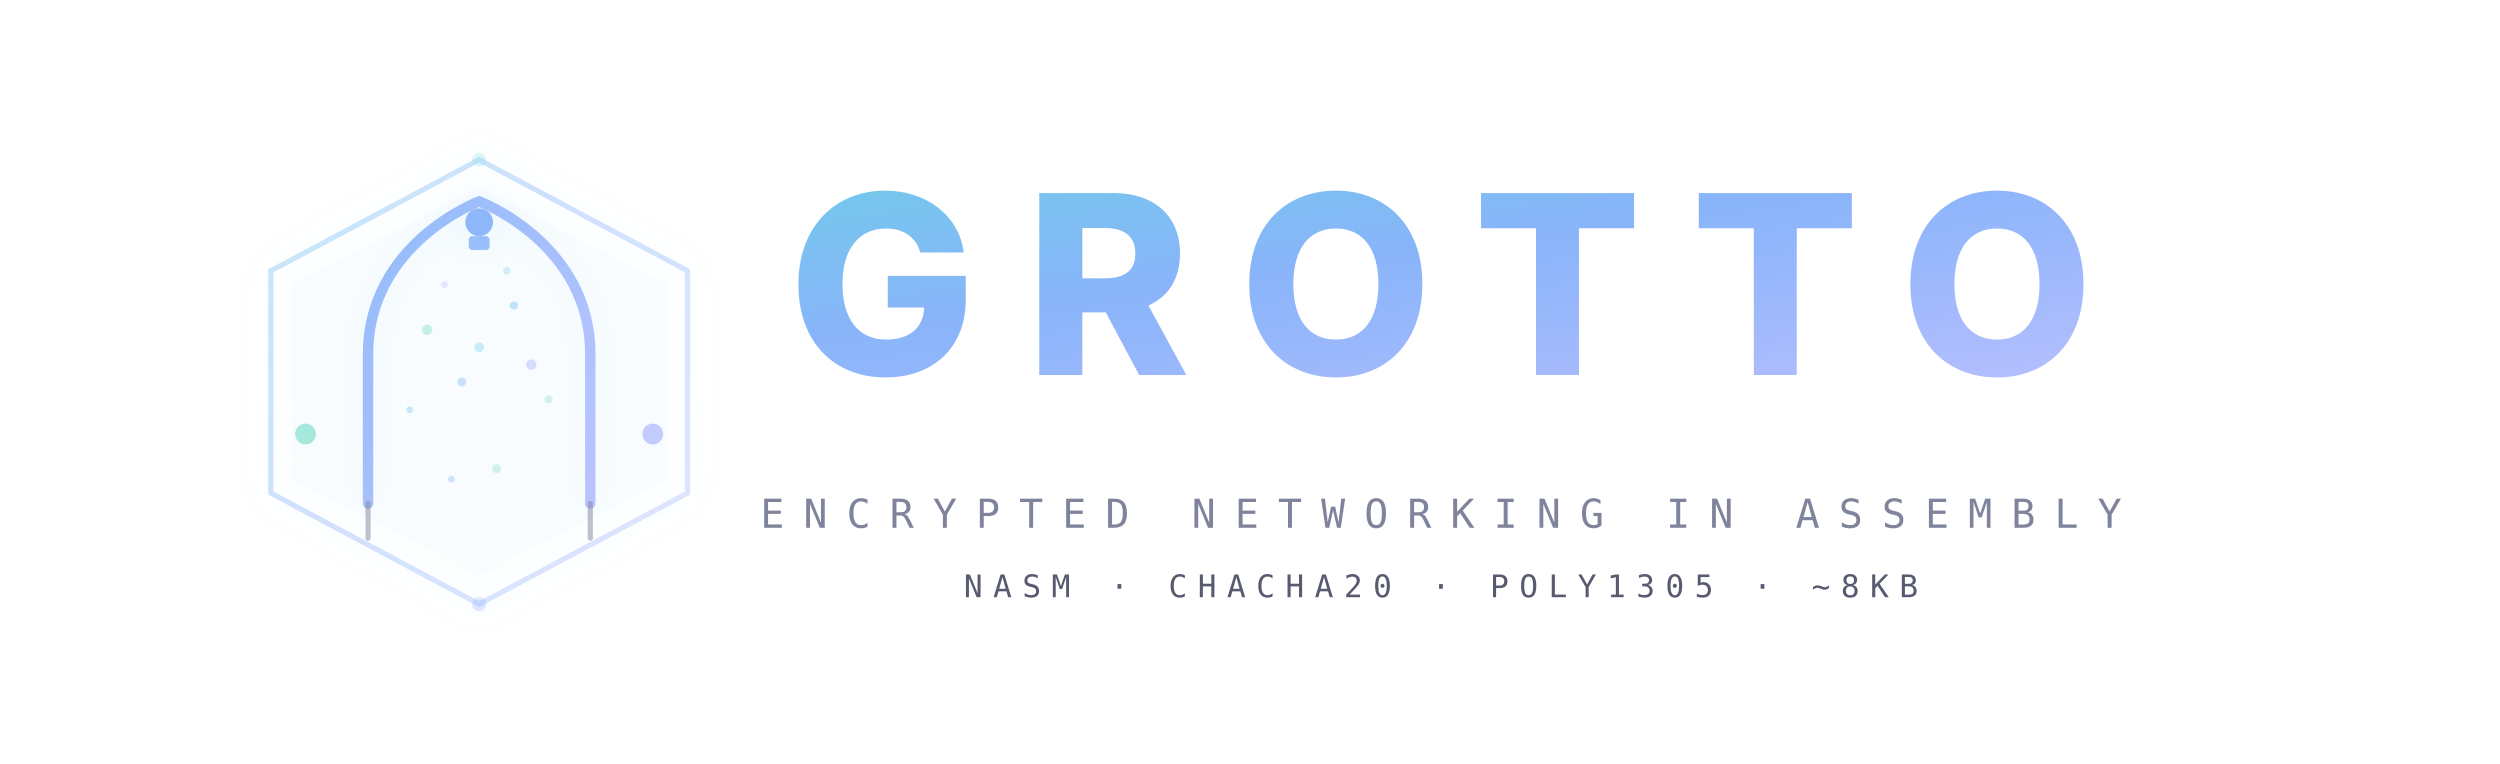
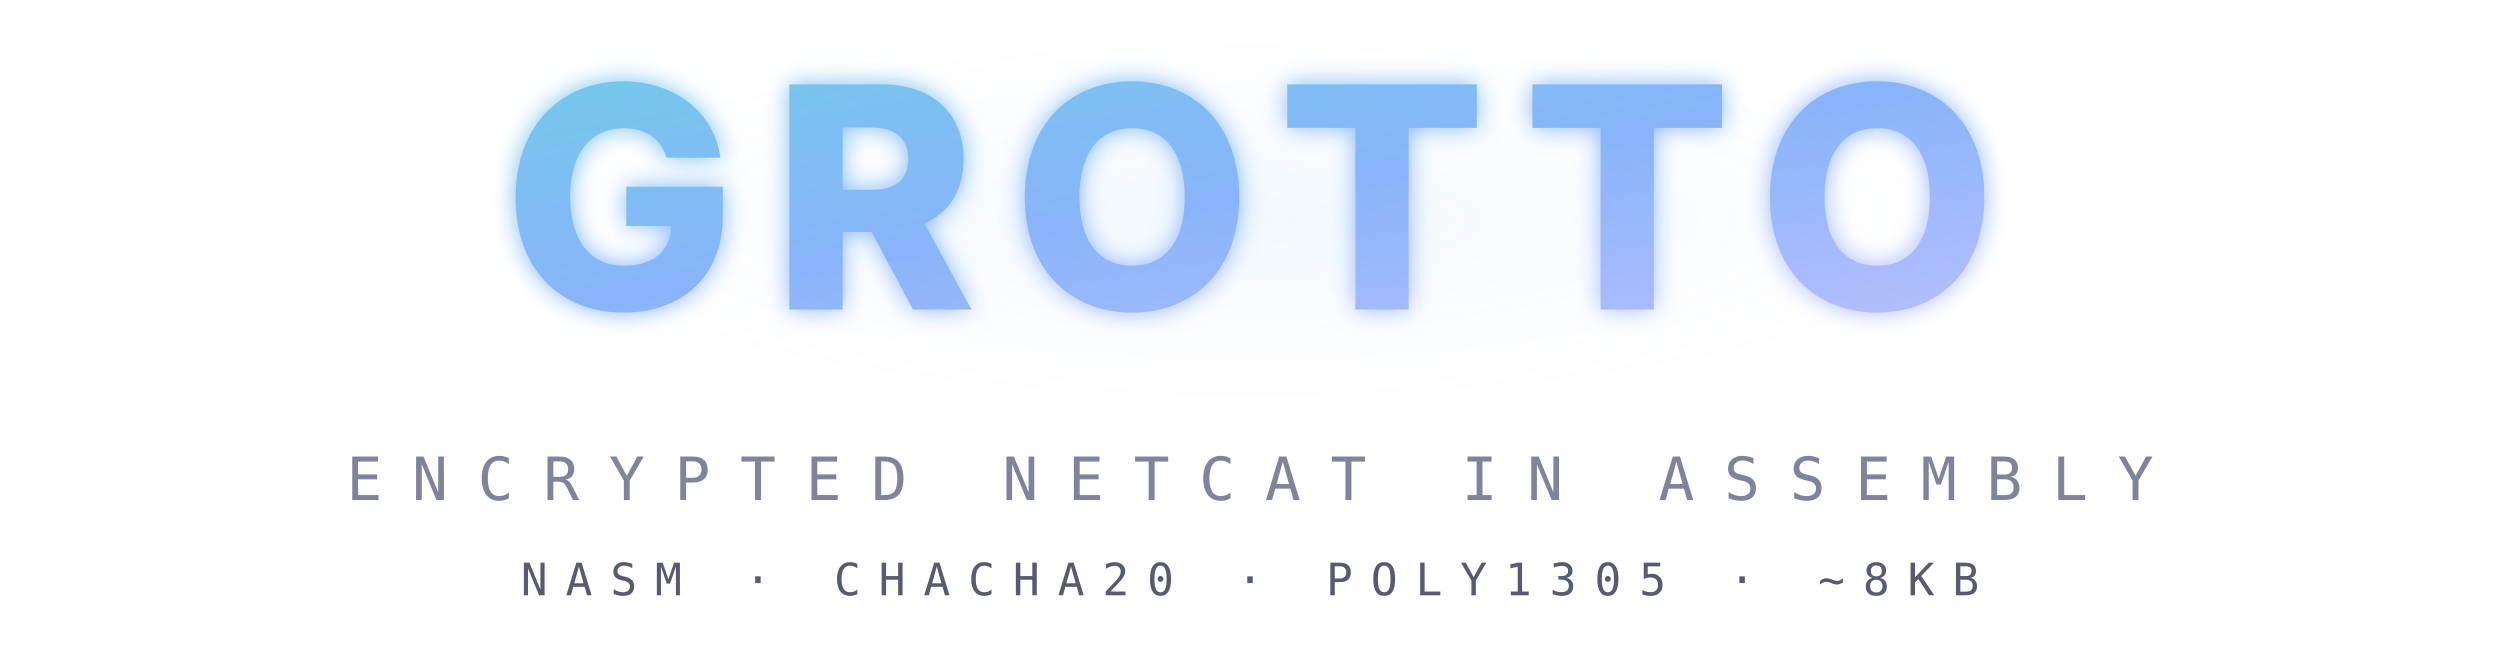
- <svg xmlns="http://www.w3.org/2000/svg" viewBox="0 0 720 220" fill="none">
+ <svg xmlns="http://www.w3.org/2000/svg" viewBox="0 0 420 110" fill="none">
  <defs>
-     <linearGradient id="g1" x1="0%" y1="0%" x2="100%" y2="100%">
+     <linearGradient id="grad" x1="0%" y1="0%" x2="100%" y2="100%">
      <stop offset="0%" stop-color="#74c7ec" />
-       <stop offset="40%" stop-color="#89b4fa" />
+       <stop offset="50%" stop-color="#89b4fa" />
      <stop offset="100%" stop-color="#b4befe" />
    </linearGradient>
-     <linearGradient id="g2" x1="0%" y1="100%" x2="100%" y2="0%">
-       <stop offset="0%" stop-color="#94e2d5" />
-       <stop offset="100%" stop-color="#74c7ec" />
-     </linearGradient>
-     <linearGradient id="gArch" x1="0%" y1="0%" x2="100%" y2="100%">
-       <stop offset="0%" stop-color="#89b4fa" />
-       <stop offset="100%" stop-color="#b4befe" />
-     </linearGradient>
-     <linearGradient id="gFlow" x1="0%" y1="0%" x2="100%" y2="0%">
-       <stop offset="0%" stop-color="#94e2d5" />
-       <stop offset="50%" stop-color="#74c7ec" />
-       <stop offset="100%" stop-color="#94e2d5" />
-     </linearGradient>
-     <filter id="softglow" x="-30%" y="-30%" width="160%" height="160%">
-       <feGaussianBlur in="SourceAlpha" stdDeviation="6" result="blur" />
-       <feFlood flood-color="#74c7ec" flood-opacity="0.15" result="color" />
-       <feComposite in="color" in2="blur" operator="in" result="shadow" />
-       <feComposite in="SourceGraphic" in2="shadow" operator="over" />
+     <radialGradient id="glow" cx="50%" cy="40%" r="40%">
+       <stop offset="0%" stop-color="#74c7ec" stop-opacity="0.1" />
+       <stop offset="50%" stop-color="#89b4fa" stop-opacity="0.04" />
+       <stop offset="100%" stop-color="#b4befe" stop-opacity="0" />
+     </radialGradient>
+     <filter id="textglow">
+       <feGaussianBlur in="SourceGraphic" stdDeviation="2" result="blur" />
+       <feComposite in="SourceGraphic" in2="blur" operator="over" />
    </filter>
  </defs>
-   <g transform="translate(58, 40)" filter="url(#softglow)">
-     <path d="M 80 6 L 140 38 L 140 102 L 80 134 L 20 102 L 20 38 Z" fill="none" stroke="url(#g1)" stroke-width="1.5" opacity="0.4" />
-     <path d="M 80 14 L 134 42 L 134 98 L 80 126 L 26 98 L 26 42 Z" fill="#74c7ec" opacity="0.04" />
-     <path d="M 48 105 L 48 62 C 48 30, 80 18, 80 18 C 80 18, 112 30, 112 62 L 112 105" stroke="url(#gArch)" stroke-width="3" stroke-linecap="round" fill="none" opacity="0.9" />
-     <line x1="48" y1="105" x2="48" y2="115" stroke="#7f849c" stroke-width="1.5" stroke-linecap="round" opacity="0.5" />
-     <line x1="112" y1="105" x2="112" y2="115" stroke="#7f849c" stroke-width="1.5" stroke-linecap="round" opacity="0.5" />
-     <line x1="30" y1="85" x2="130" y2="85" stroke="url(#gFlow)" stroke-width="2.5" stroke-linecap="round" opacity="0.85" />
-     <circle cx="80" cy="24" r="4" fill="#89b4fa" opacity="0.95" />
-     <rect x="77" y="28" width="6" height="4" rx="1" fill="#89b4fa" opacity="0.85" />
-     <circle cx="30" cy="85" r="3" fill="#94e2d5" opacity="0.8" />
-     <circle cx="130" cy="85" r="3" fill="#b4befe" opacity="0.8" />
-     <circle cx="65" cy="55" r="1.5" fill="#94e2d5" opacity="0.5" />
-     <circle cx="90" cy="48" r="1.2" fill="#74c7ec" opacity="0.45" />
-     <circle cx="75" cy="70" r="1.3" fill="#89b4fa" opacity="0.4" />
-     <circle cx="95" cy="65" r="1.5" fill="#b4befe" opacity="0.5" />
-     <circle cx="60" cy="78" r="1.0" fill="#74c7ec" opacity="0.35" />
-     <circle cx="100" cy="75" r="1.2" fill="#94e2d5" opacity="0.4" />
-     <circle cx="80" cy="60" r="1.4" fill="#89dceb" opacity="0.45" />
-     <circle cx="70" cy="42" r="1.0" fill="#b4befe" opacity="0.35" />
-     <circle cx="88" cy="38" r="1.1" fill="#74c7ec" opacity="0.3" />
-     <circle cx="85" cy="95" r="1.3" fill="#94e2d5" opacity="0.4" />
-     <circle cx="72" cy="98" r="1.0" fill="#89b4fa" opacity="0.35" />
-     <circle cx="80" cy="6" r="2" fill="#89dceb" opacity="0.3" />
-     <circle cx="80" cy="134" r="2" fill="#89b4fa" opacity="0.3" />
-   </g>
-   <text x="415" y="108" font-family="'SF Pro Display', 'Inter', 'Segoe UI', 'Helvetica Neue', Arial, sans-serif" font-size="72" font-weight="800" letter-spacing="14" fill="url(#g1)" text-anchor="middle">GROTTO</text>
-   <line x1="280" y1="128" x2="550" y2="128" stroke="url(#g1)" stroke-width="0.8" opacity="0.25" />
-   <text x="415" y="152" font-family="'SF Mono', 'JetBrains Mono', 'Fira Code', 'Cascadia Code', monospace" font-size="11.5" font-weight="400" letter-spacing="5.5" fill="#7f849c" text-anchor="middle">ENCRYPTED NETWORKING IN ASSEMBLY</text>
-   <text x="415" y="172" font-family="'SF Mono', 'JetBrains Mono', 'Fira Code', monospace" font-size="9" font-weight="400" letter-spacing="3" fill="#585b70" text-anchor="middle">NASM  ·  CHACHA20  ·  POLY1305  ·  ~8KB</text>
+   <ellipse cx="210" cy="45" rx="160" ry="40" fill="url(#glow)" />
+   <text x="210" y="52" text-anchor="middle" font-family="'Inter', 'SF Pro Display', 'Segoe UI', 'Helvetica Neue', Arial, sans-serif" font-size="52" font-weight="800" fill="url(#grad)" letter-spacing="6" filter="url(#textglow)">GROTTO</text>
+   <line x1="125" y1="68" x2="295" y2="68" stroke="url(#grad)" stroke-width="0.6" opacity="0.2" />
+   <text x="210" y="84" text-anchor="middle" font-family="'JetBrains Mono', 'SF Mono', 'Fira Code', 'Cascadia Code', monospace" font-size="10" font-weight="400" fill="#7f849c" letter-spacing="5">ENCRYPTED NETCAT IN ASSEMBLY</text>
+   <text x="210" y="100" text-anchor="middle" font-family="'JetBrains Mono', 'SF Mono', 'Fira Code', monospace" font-size="7.5" font-weight="400" fill="#585b70" letter-spacing="3">NASM  ·  CHACHA20  ·  POLY1305  ·  ~8KB</text>
</svg>
